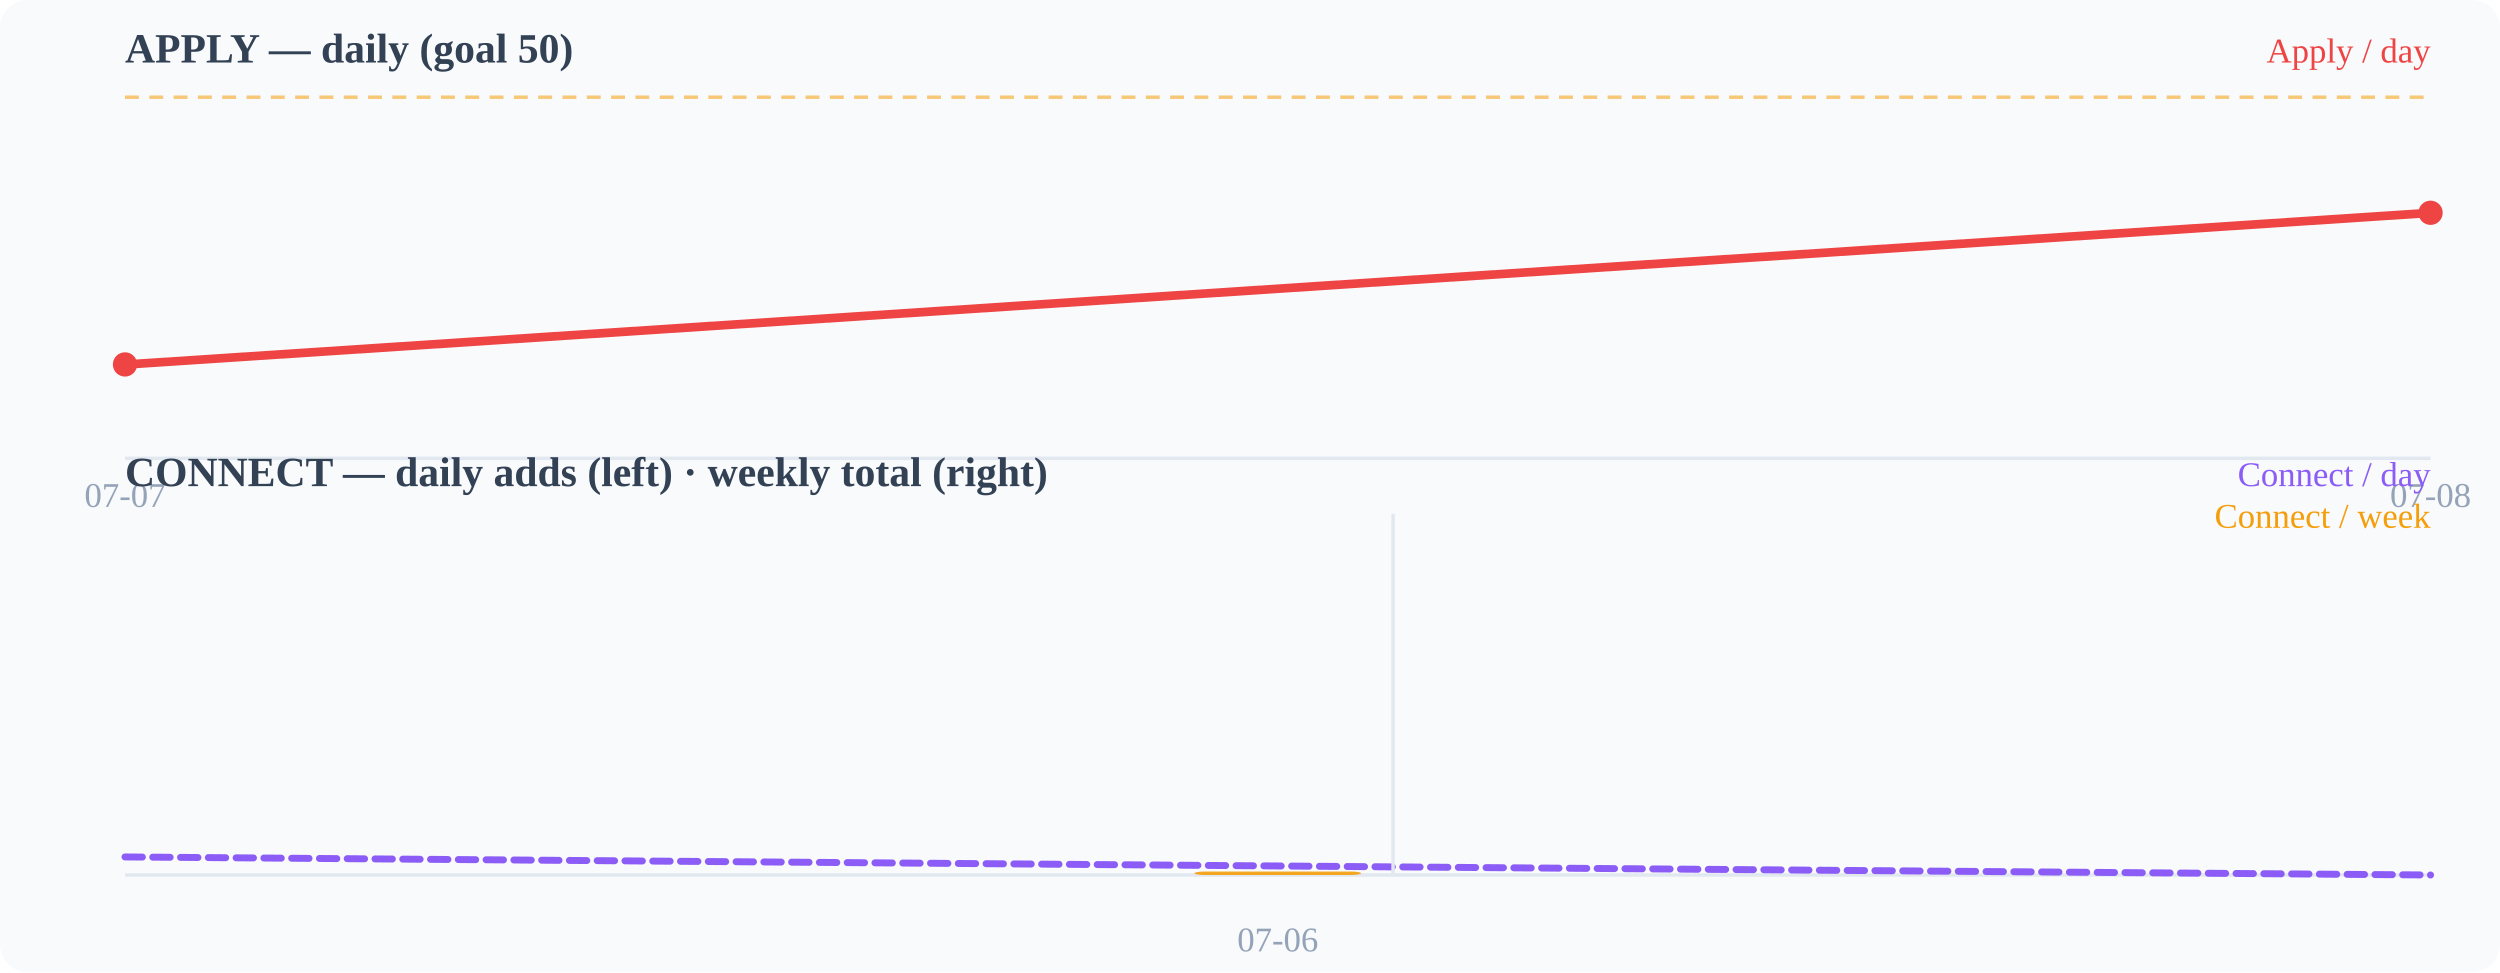
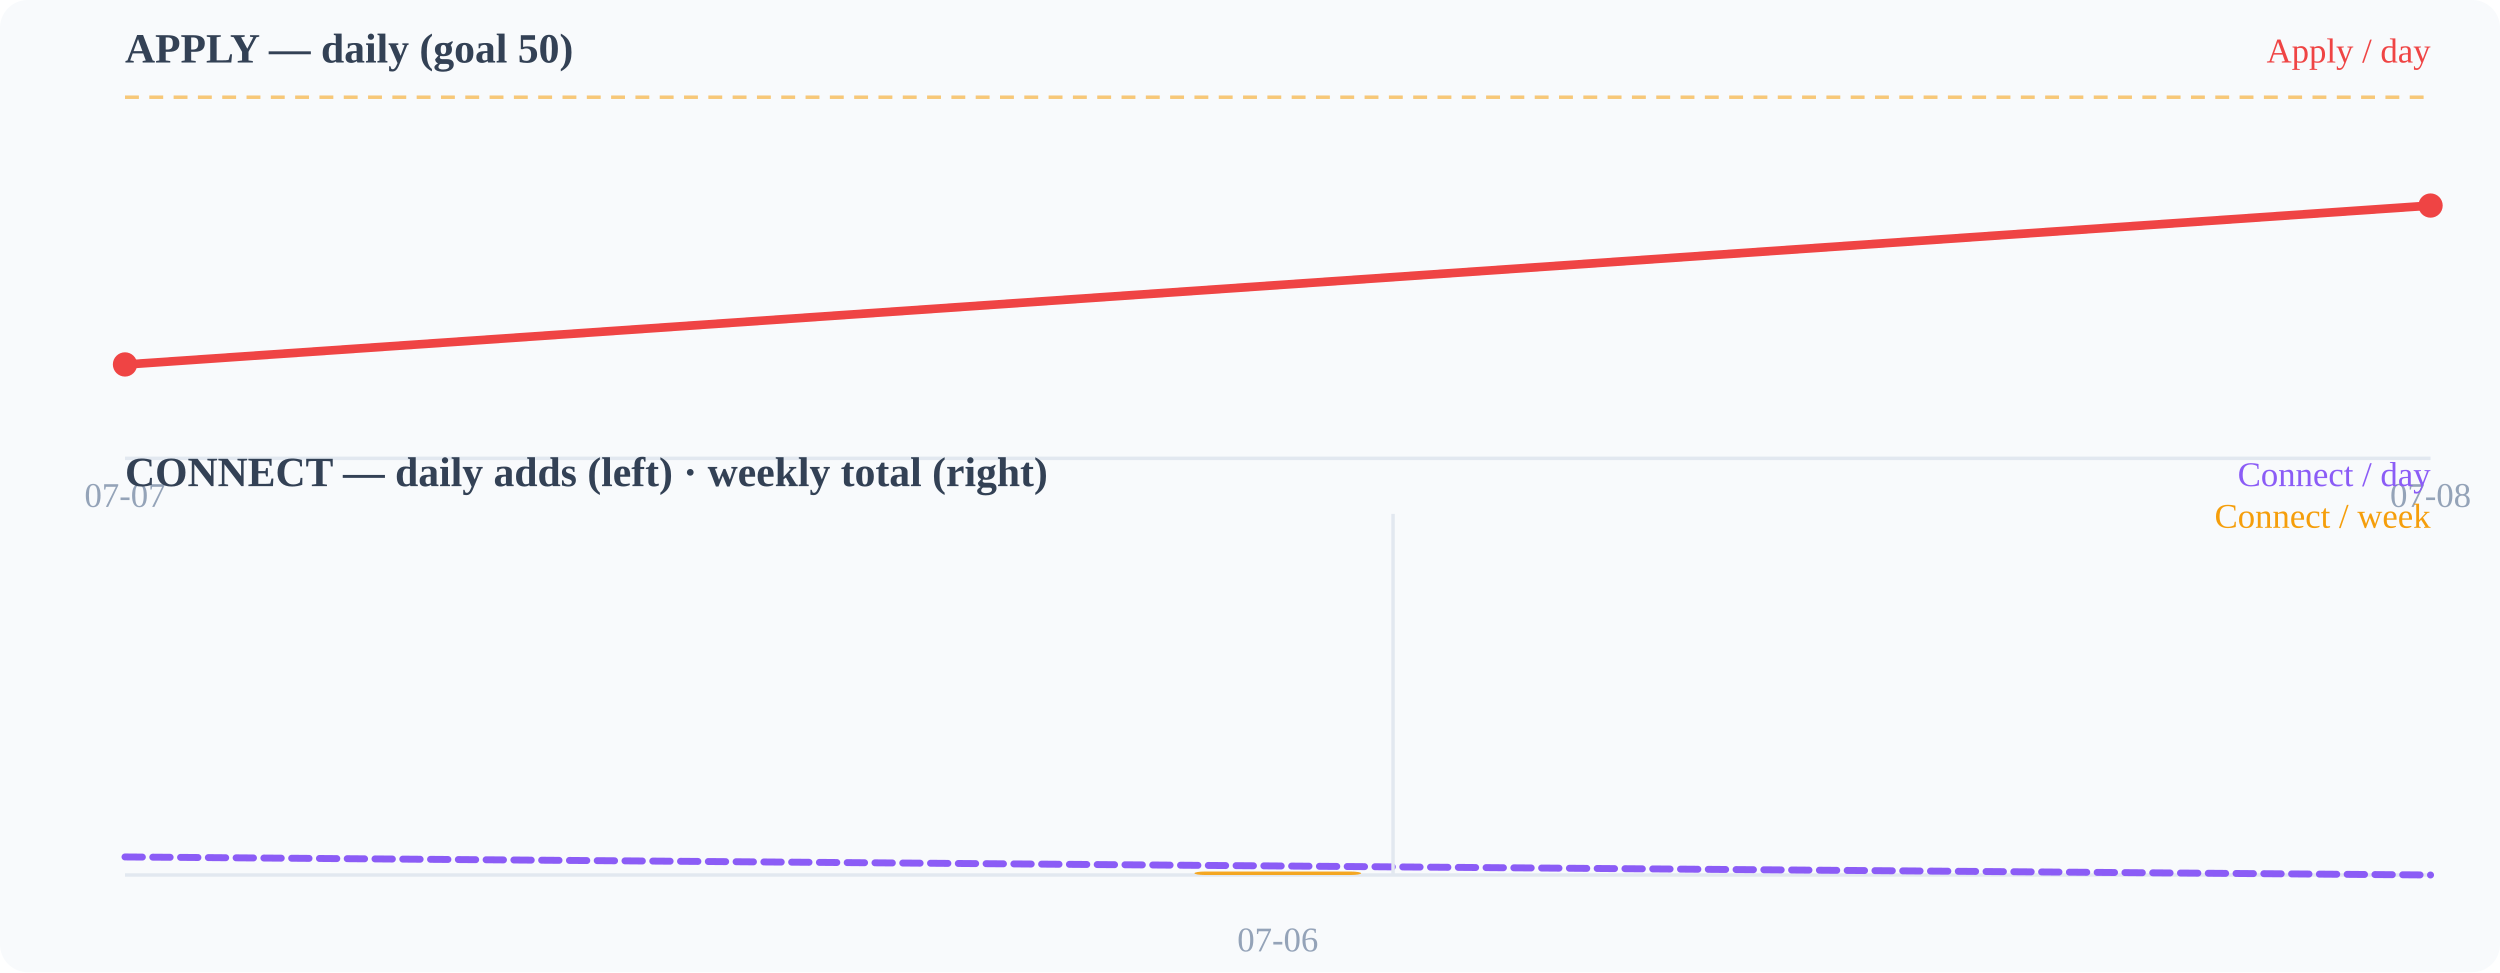
<svg xmlns="http://www.w3.org/2000/svg" width="720" height="280" viewBox="0 0 720 280">
  <rect width="720" height="280" fill="#f8fafc" rx="8" />
  <text x="36" y="18" font-size="12" font-weight="600" fill="#334155">APPLY — daily (goal 50)</text>
  <line x1="36" y1="132" x2="700" y2="132" stroke="#e2e8f0" stroke-width="1" />
  <line x1="36" y1="28.0" x2="700" y2="28.0" stroke="#f59e0b" stroke-width="1" stroke-dasharray="4 3" opacity="0.55" />
-   <polyline points="36.0,105.0 700.0,61.3" fill="none" stroke="#ef4444" stroke-width="2.5" stroke-linecap="round" stroke-linejoin="round" />
+   <polyline points="36.0,105.0 700.0,59.2" fill="none" stroke="#ef4444" stroke-width="2.5" stroke-linecap="round" stroke-linejoin="round" />
  <circle cx="36" cy="104.96" r="3.5" fill="#ef4444" />
-   <circle cx="700" cy="61.28" r="3.5" fill="#ef4444" />
+   <circle cx="700" cy="59.2" r="3.5" fill="#ef4444" />
  <text x="36" y="146" font-size="10" fill="#94a3b8" text-anchor="middle">07-07</text>
  <text x="700" y="146" font-size="10" fill="#94a3b8" text-anchor="middle">07-08</text>
  <text x="36" y="140" font-size="12" font-weight="600" fill="#334155">CONNECT — daily adds (left) · weekly total (right)</text>
  <line x1="36" y1="252" x2="700" y2="252" stroke="#e2e8f0" stroke-width="1" />
  <polyline points="36.0,246.8 700.0,252.0" fill="none" stroke="#8b5cf6" stroke-width="2" stroke-linecap="round" stroke-linejoin="round" stroke-dasharray="5 3" />
  <rect x="344.0" y="251.0" width="48" height="1.0" rx="3" fill="#f59e0b" opacity="0.9" />
  <line x1="401.2" y1="148" x2="401.2" y2="252" stroke="#e2e8f0" stroke-width="1" />
  <text x="368" y="274" font-size="10" fill="#94a3b8" text-anchor="middle">07-06</text>
  <text x="700" y="18" font-size="10" fill="#ef4444" text-anchor="end">Apply / day</text>
  <text x="700" y="140" font-size="10" fill="#8b5cf6" text-anchor="end">Connect / day</text>
  <text x="700" y="152" font-size="10" fill="#f59e0b" text-anchor="end">Connect / week</text>
</svg>
